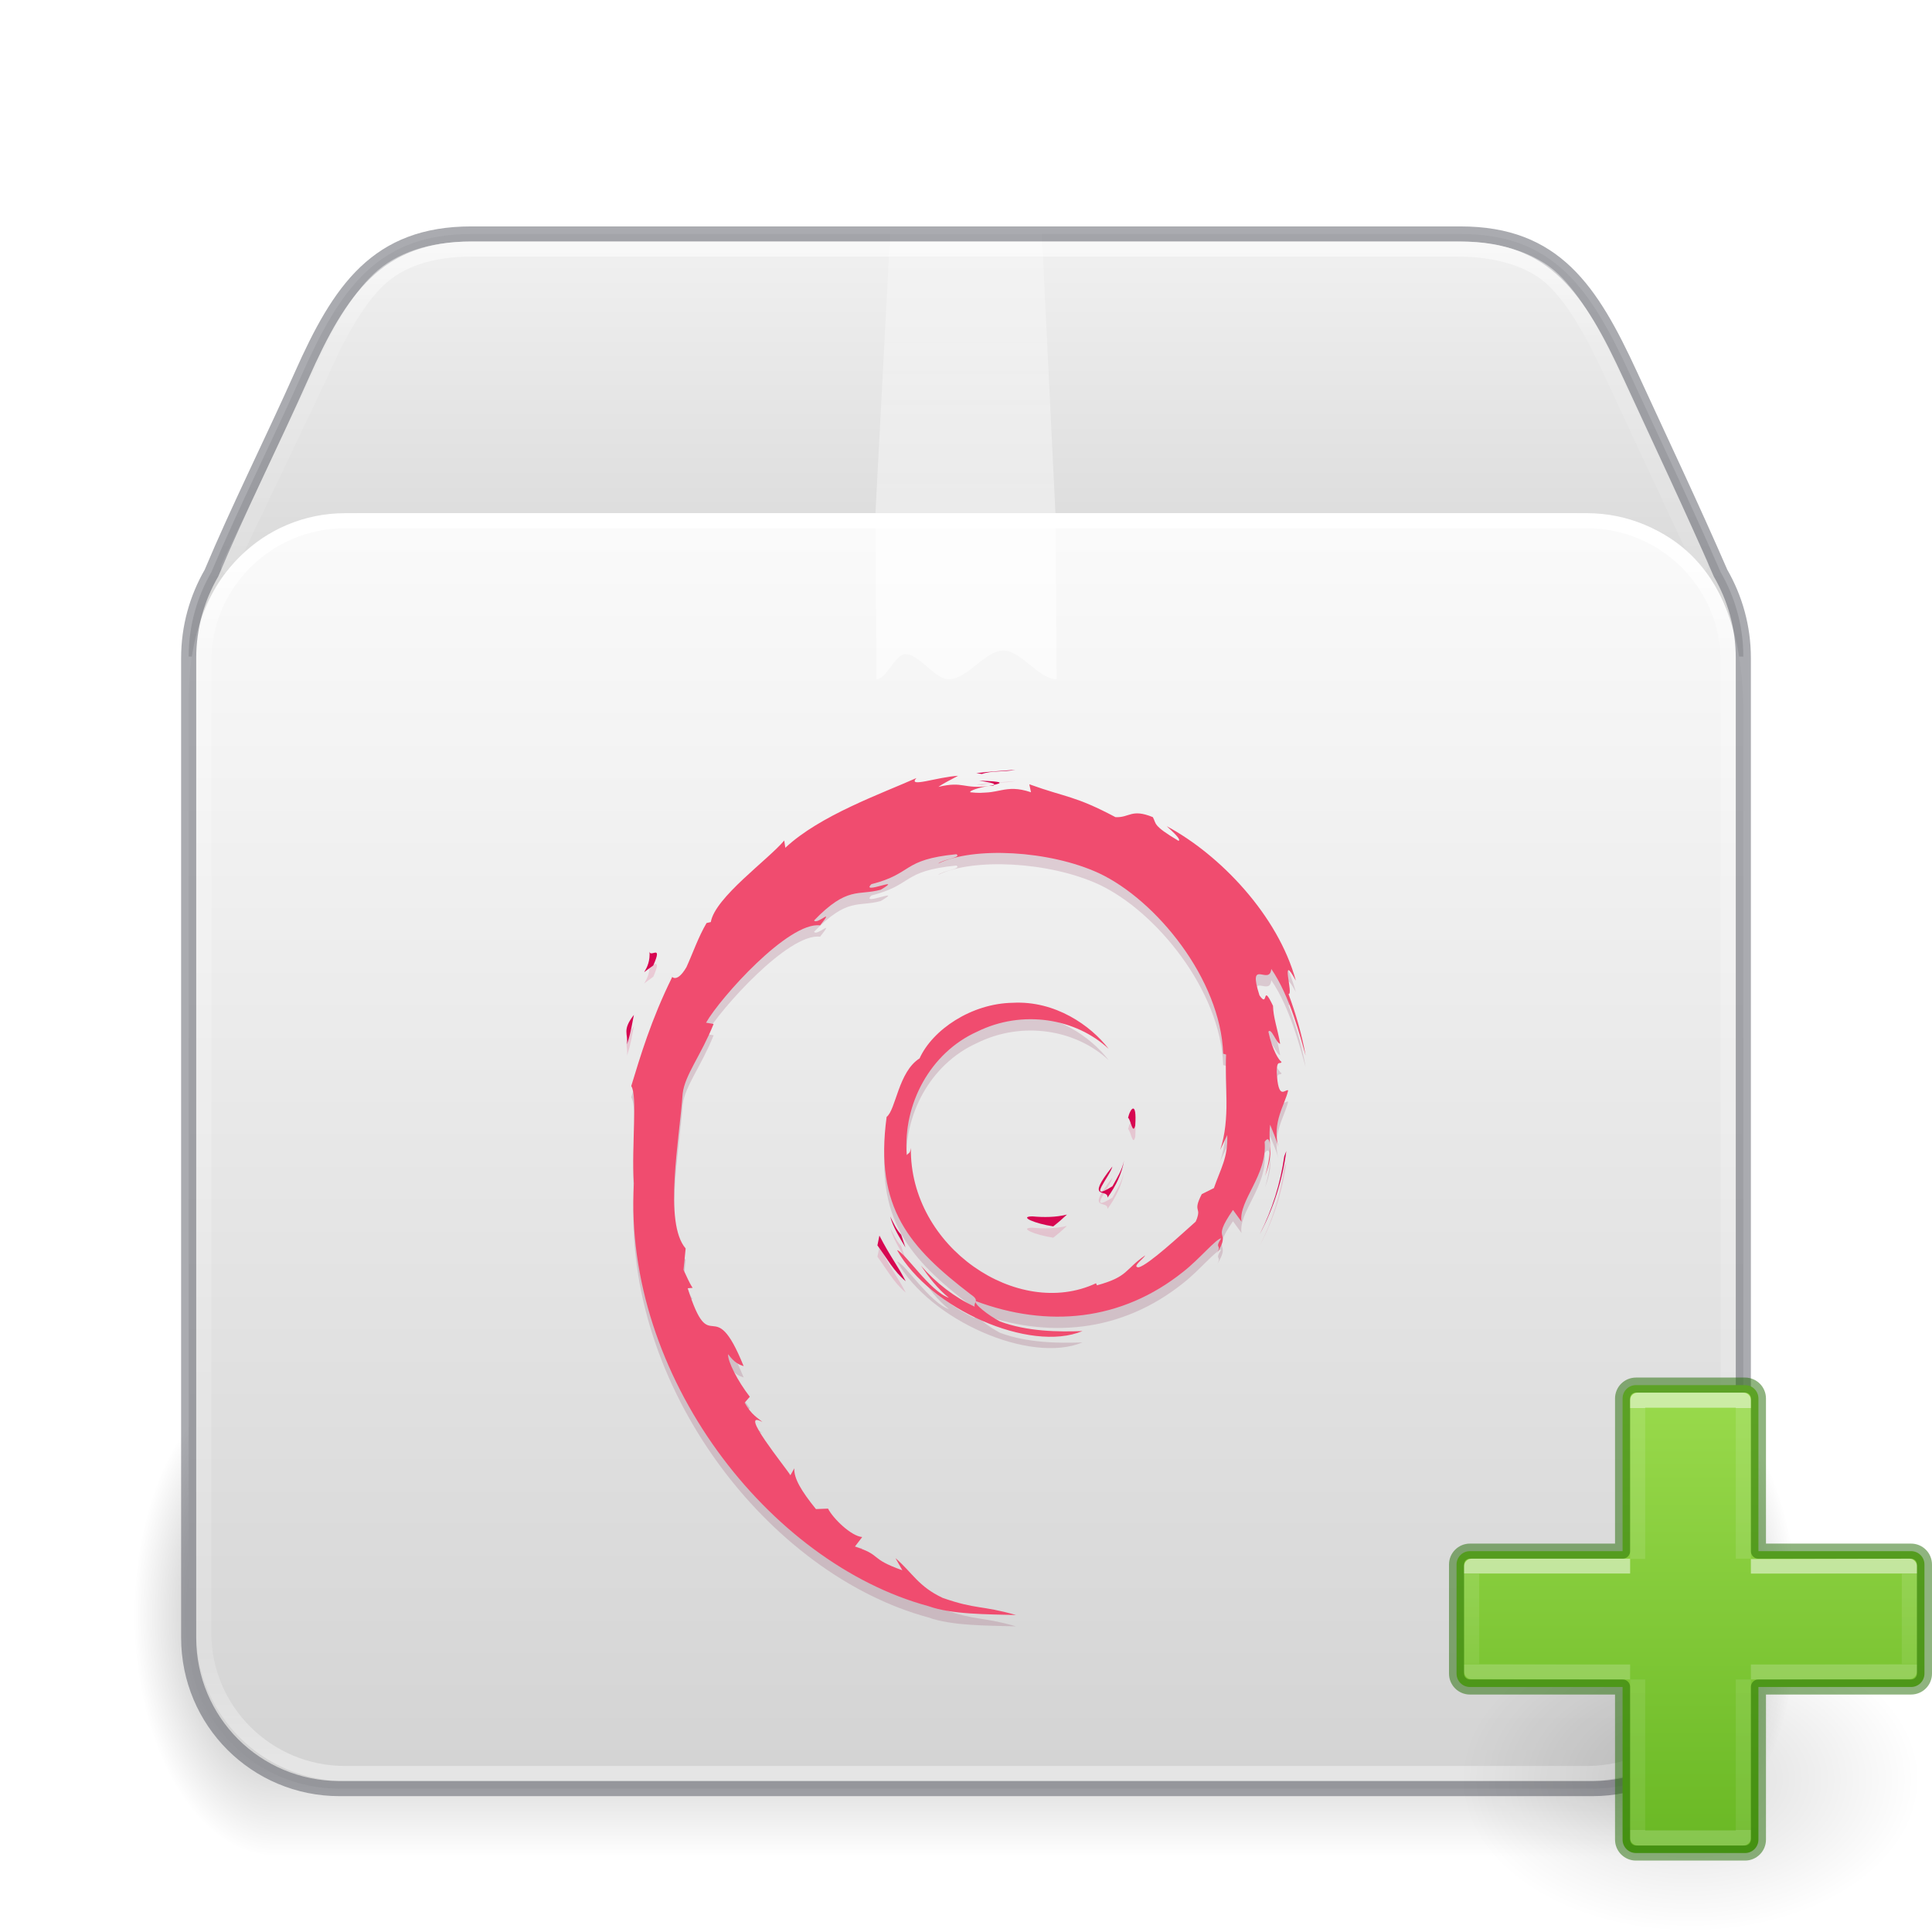
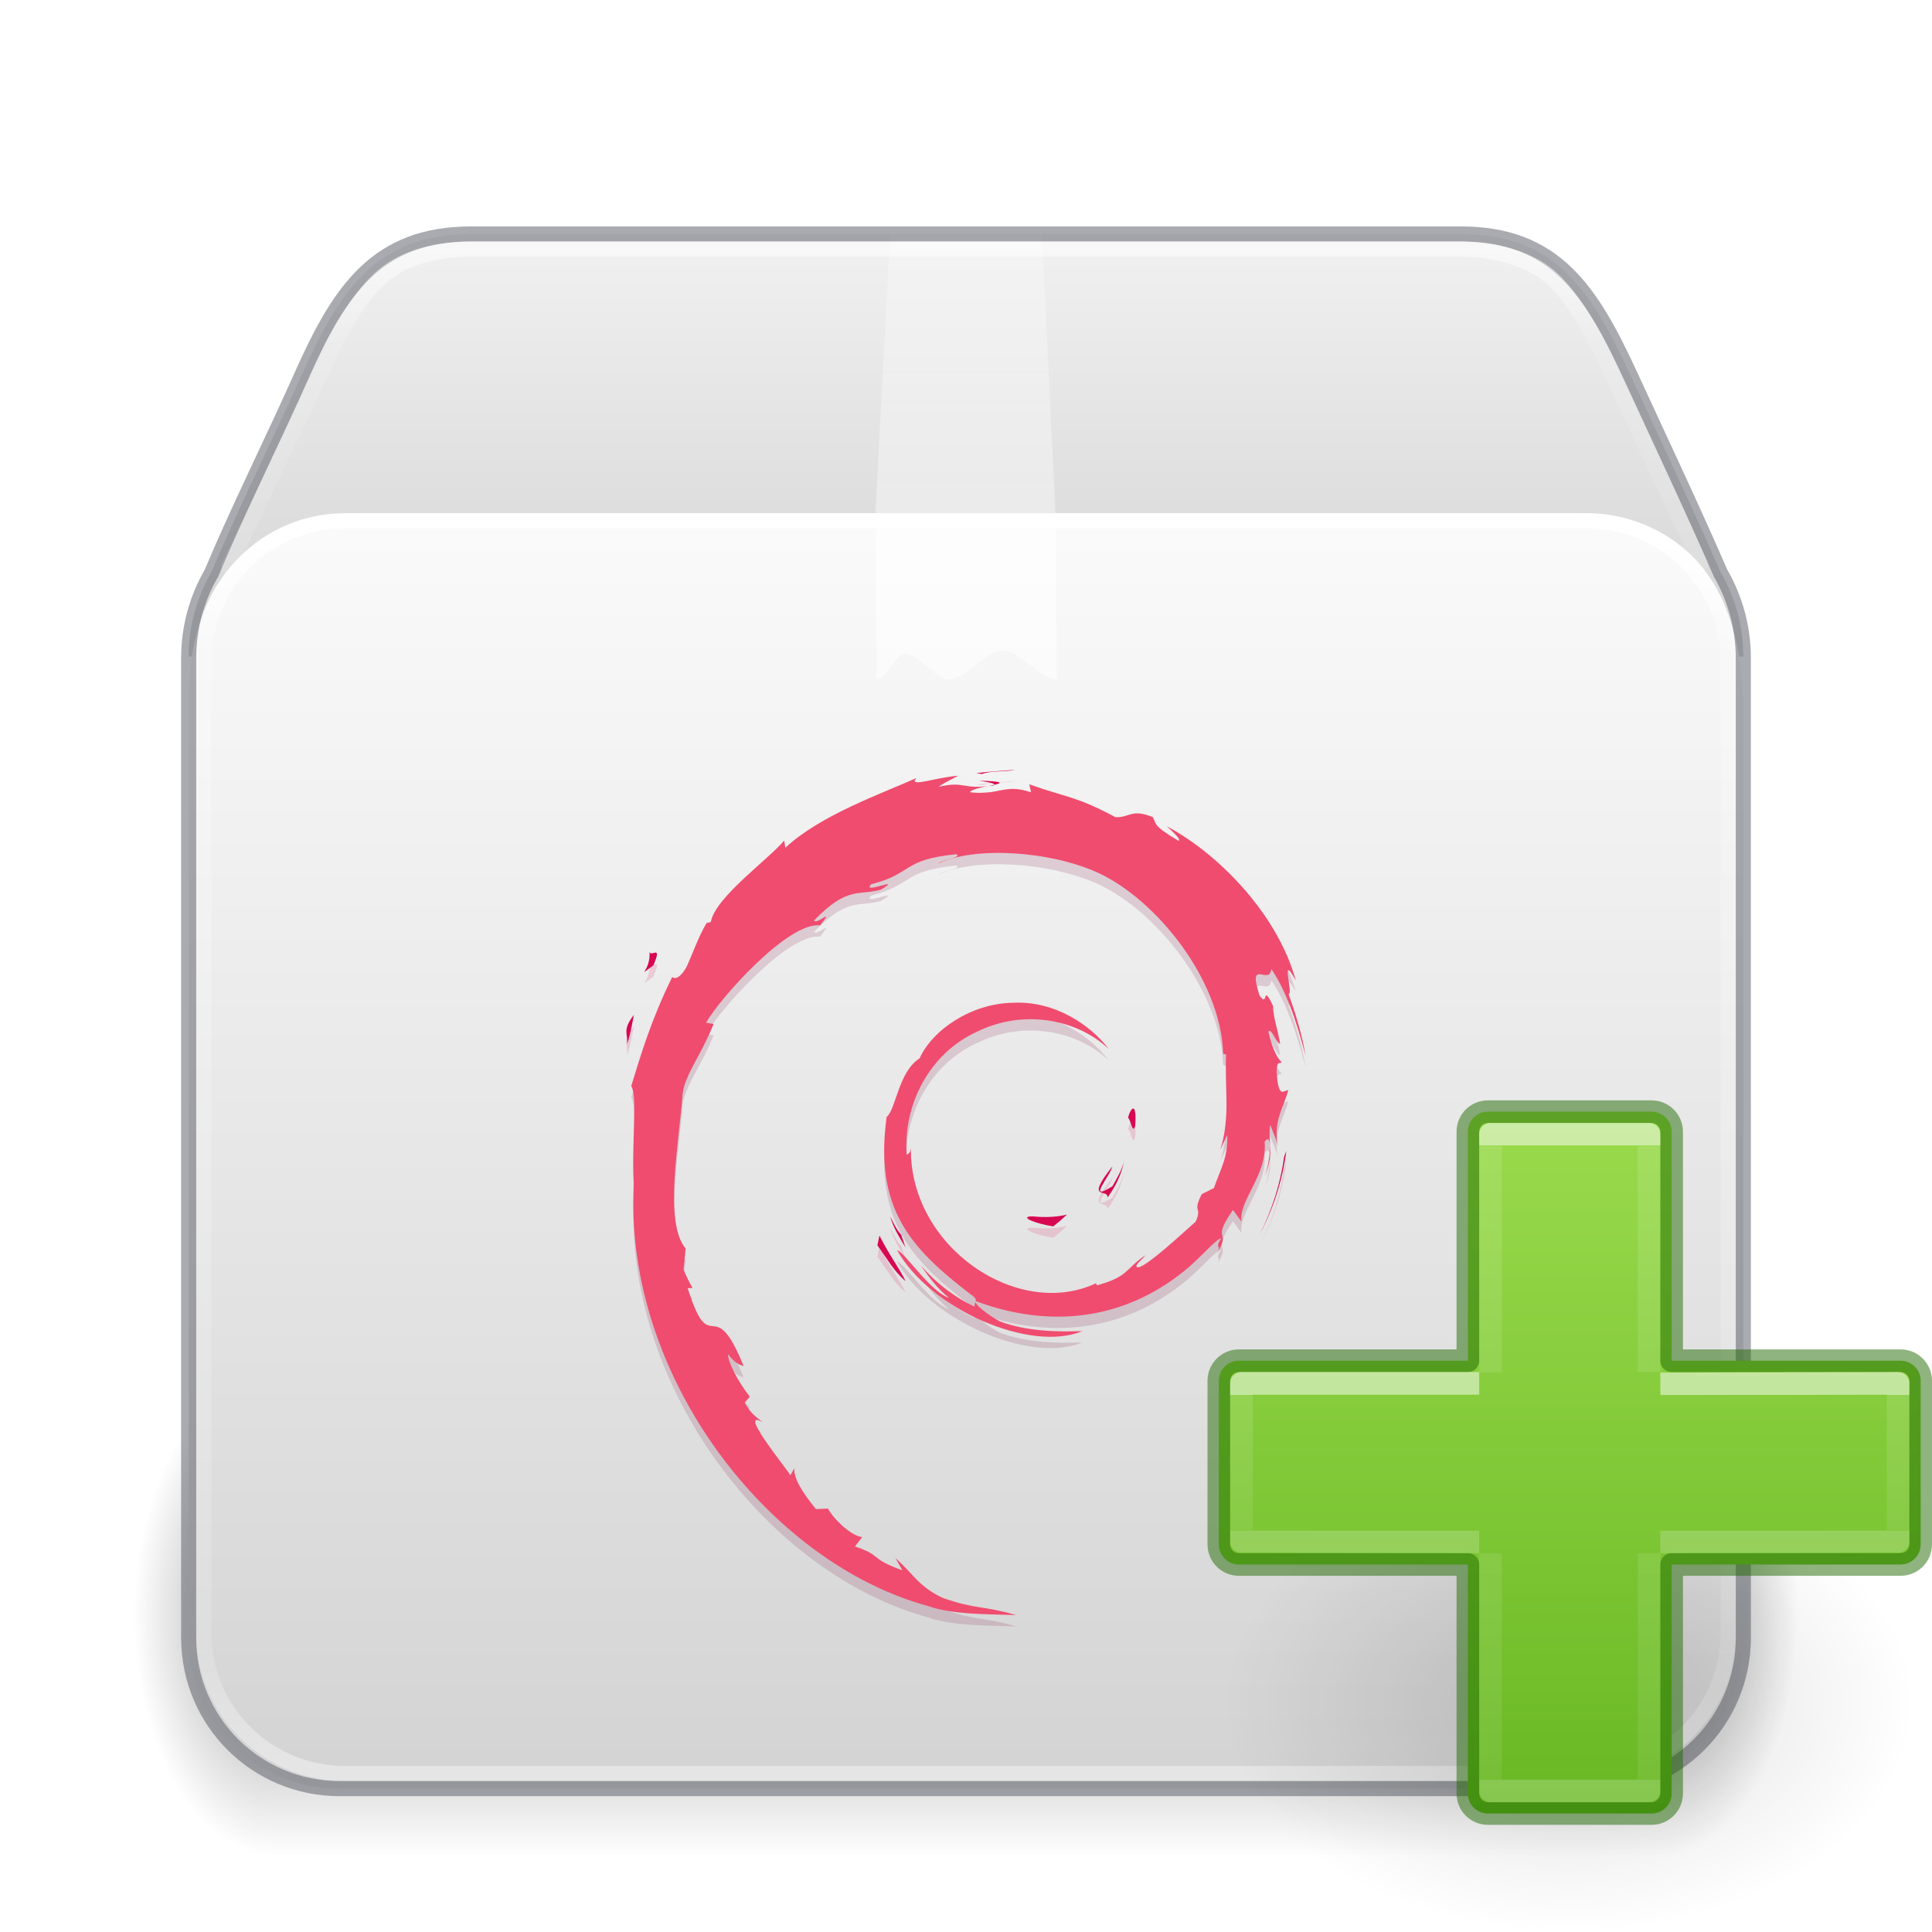
<svg xmlns="http://www.w3.org/2000/svg" xmlns:ns2="http://www.openswatchbook.org/uri/2009/osb" xmlns:xlink="http://www.w3.org/1999/xlink" version="1.1" width="128" height="128" id="svg3049" xml:space="preserve">
  <defs id="defs75">
    <linearGradient id="linearGradient3811">
      <stop id="stop3813" style="stop-color:#000000;stop-opacity:1" offset="0" />
      <stop id="stop3815" style="stop-color:#000000;stop-opacity:0" offset="1" />
    </linearGradient>
    <linearGradient xlink:href="#linearGradient121303" id="linearGradient121764" gradientUnits="userSpaceOnUse" gradientTransform="matrix(2.716534,0,0,2.296875,-1.139912,20.80503)" x1="25.086" y1="-1.362" x2="25.086" y2="18.299" />
    <linearGradient id="linearGradient121303">
      <stop id="stop121295" style="stop-color:#ffffff;stop-opacity:1" offset="0" />
      <stop id="stop121297" style="stop-color:#ffffff;stop-opacity:0.235" offset="0.114" />
      <stop id="stop121299" style="stop-color:#ffffff;stop-opacity:0.157" offset="0.939" />
      <stop id="stop121301" style="stop-color:#ffffff;stop-opacity:0.392" offset="1" />
    </linearGradient>
    <linearGradient xlink:href="#c" id="linearGradient121762" gradientUnits="userSpaceOnUse" gradientTransform="matrix(2.981613,0,0,2.469024,-7.521949,-9.318375)" x1="24.537" y1="21.915" x2="24.537" y2="9.93" />
    <linearGradient id="c">
      <stop offset="0" stop-color="#fff" id="stop36" />
      <stop offset="0.331" stop-color="#fff" id="stop38" />
      <stop offset="0.366" stop-color="#fff" stop-opacity=".643" id="stop40" />
      <stop offset="1" stop-color="#fff" stop-opacity=".391" id="stop42" />
    </linearGradient>
    <linearGradient xlink:href="#linearGradient3924-2-2-5-8" id="linearGradient121760" gradientUnits="userSpaceOnUse" gradientTransform="matrix(2.72973,0,0,2.243243,-1.513523,22.16216)" x1="24" y1="5.92" x2="24" y2="42.08" />
    <linearGradient id="linearGradient3924-2-2-5-8">
      <stop id="stop3926-9-4-9-6" style="stop-color:#ffffff;stop-opacity:1" offset="0" />
      <stop id="stop3928-9-8-6-5" style="stop-color:#ffffff;stop-opacity:0.235" offset="0.093" />
      <stop id="stop3930-3-5-1-7" style="stop-color:#ffffff;stop-opacity:0.157" offset="0.907" />
      <stop id="stop3932-8-0-4-8" style="stop-color:#ffffff;stop-opacity:0.392" offset="1" />
    </linearGradient>
    <linearGradient xlink:href="#d" id="linearGradient121758" gradientUnits="userSpaceOnUse" gradientTransform="matrix(3.201627,0,0,2.920873,-11.26755,-5.353374)" x1="23.452" y1="30.555" x2="43.007" y2="45.934" />
    <linearGradient id="d">
      <stop offset="0" stop-color="#fff" stop-opacity="0" id="stop65" />
      <stop offset="1" stop-color="#fff" stop-opacity="0" id="stop67" />
    </linearGradient>
    <linearGradient xlink:href="#linearGradient855" id="linearGradient121756" gradientUnits="userSpaceOnUse" gradientTransform="matrix(3.221084,0,0,3.447275,108.3318,-32.50471)" x1="-5.887" y1="19.721" x2="-5.887" y2="43.376" />
    <linearGradient xlink:href="#linearGradient855" id="linearGradient1703" gradientUnits="userSpaceOnUse" gradientTransform="matrix(3.221091,0,0,3.450572,108.3701,-32.98531)" x1="-5.887" y1="11.483" x2="-5.887" y2="22.149" />
    <radialGradient cx="5" cy="41.5" fx="5" fy="41.5" gradientTransform="matrix(2.005774,0,0,3.2,245.8222,-194.8)" gradientUnits="userSpaceOnUse" xlink:href="#linearGradient3811" id="k-0-7-3-9-3" r="5" />
    <linearGradient xlink:href="#h" id="linearGradient121754" gradientUnits="userSpaceOnUse" gradientTransform="matrix(4.260866,0,0,2.9091,106.7185,-55.82)" x1="17.554" y1="46" x2="17.554" y2="35" />
    <linearGradient id="h">
      <stop offset="0" stop-opacity="0" id="stop54" />
      <stop offset=".5" id="stop56" />
      <stop offset="1" stop-opacity="0" id="stop58" />
    </linearGradient>
    <radialGradient cx="5" cy="41.5" fx="5" fy="41.5" gradientTransform="matrix(2.005774,0,0,3.2,-167.8784,-194.8)" gradientUnits="userSpaceOnUse" xlink:href="#linearGradient3811" id="i-6-9-7-8-9" r="5" />
    <linearGradient id="linearGradient855">
      <stop id="stop851" offset="0" style="stop-color:#fafafa;stop-opacity:1" />
      <stop id="stop853" offset="1" style="stop-color:#d4d4d4;stop-opacity:1" />
    </linearGradient>
    <defs id="defs3051">
      <linearGradient id="linearGradient2">
        <stop id="stop1" style="stop-color:#000000;stop-opacity:1" offset="0" />
        <stop id="stop2" style="stop-color:#000000;stop-opacity:0" offset="1" />
      </linearGradient>
      <linearGradient xlink:href="#linearGradient121303" id="linearGradient3" gradientUnits="userSpaceOnUse" gradientTransform="matrix(2.716534,0,0,2.296875,-1.139912,20.80503)" x1="25.086" y1="-1.362" x2="25.086" y2="18.299" />
      <linearGradient id="linearGradient6">
        <stop id="stop3" style="stop-color:#ffffff;stop-opacity:1" offset="0" />
        <stop id="stop4" style="stop-color:#ffffff;stop-opacity:0.235" offset="0.114" />
        <stop id="stop5" style="stop-color:#ffffff;stop-opacity:0.157" offset="0.939" />
        <stop id="stop6" style="stop-color:#ffffff;stop-opacity:0.392" offset="1" />
      </linearGradient>
      <linearGradient xlink:href="#c" id="linearGradient7" gradientUnits="userSpaceOnUse" gradientTransform="matrix(2.981613,0,0,2.469024,-7.521949,-9.318375)" x1="24.537" y1="21.915" x2="24.537" y2="9.93" />
      <linearGradient id="linearGradient10">
        <stop offset="0" stop-color="#fff" id="stop7" />
        <stop offset="0.331" stop-color="#fff" id="stop8" />
        <stop offset="0.366" stop-color="#fff" stop-opacity=".643" id="stop9" />
        <stop offset="1" stop-color="#fff" stop-opacity=".391" id="stop10" />
      </linearGradient>
      <linearGradient xlink:href="#linearGradient3924-2-2-5-8" id="linearGradient11" gradientUnits="userSpaceOnUse" gradientTransform="matrix(2.72973,0,0,2.243243,-1.513523,22.16216)" x1="24" y1="5.92" x2="24" y2="42.08" />
      <linearGradient id="linearGradient14">
        <stop id="stop11" style="stop-color:#ffffff;stop-opacity:1" offset="0" />
        <stop id="stop12" style="stop-color:#ffffff;stop-opacity:0.235" offset="0.093" />
        <stop id="stop13" style="stop-color:#ffffff;stop-opacity:0.157" offset="0.907" />
        <stop id="stop14" style="stop-color:#ffffff;stop-opacity:0.392" offset="1" />
      </linearGradient>
      <linearGradient xlink:href="#d" id="linearGradient15" gradientUnits="userSpaceOnUse" gradientTransform="matrix(3.201627,0,0,2.920873,-11.26755,-5.353374)" x1="23.452" y1="30.555" x2="43.007" y2="45.934" />
      <linearGradient id="linearGradient16">
        <stop offset="0" stop-color="#fff" stop-opacity="0" id="stop15" />
        <stop offset="1" stop-color="#fff" stop-opacity="0" id="stop16" />
      </linearGradient>
      <linearGradient xlink:href="#linearGradient855" id="linearGradient17" gradientUnits="userSpaceOnUse" gradientTransform="matrix(3.221084,0,0,3.447275,108.3318,-32.50471)" x1="-5.887" y1="19.721" x2="-5.887" y2="43.376" />
      <linearGradient xlink:href="#linearGradient855" id="linearGradient18" gradientUnits="userSpaceOnUse" gradientTransform="matrix(3.221091,0,0,3.450572,108.3701,-32.98531)" x1="-5.887" y1="11.483" x2="-5.887" y2="22.149" />
      <radialGradient cx="5" cy="41.5" fx="5" fy="41.5" gradientTransform="matrix(2.005774,0,0,3.2,245.8222,-194.8)" gradientUnits="userSpaceOnUse" xlink:href="#linearGradient3811" id="radialGradient18" r="5" />
      <linearGradient xlink:href="#h" id="linearGradient19" gradientUnits="userSpaceOnUse" gradientTransform="matrix(4.260866,0,0,2.9091,106.7185,-55.82)" x1="17.554" y1="46" x2="17.554" y2="35" />
      <linearGradient id="linearGradient21">
        <stop offset="0" stop-opacity="0" id="stop19" />
        <stop offset=".5" id="stop20" />
        <stop offset="1" stop-opacity="0" id="stop21" />
      </linearGradient>
      <radialGradient cx="5" cy="41.5" fx="5" fy="41.5" gradientTransform="matrix(2.005774,0,0,3.2,-167.8784,-194.8)" gradientUnits="userSpaceOnUse" xlink:href="#linearGradient3811" id="radialGradient21" r="5" />
      <linearGradient id="linearGradient23">
        <stop id="stop22" offset="0" style="stop-color:#fafafa;stop-opacity:1" />
        <stop id="stop23" offset="1" style="stop-color:#d4d4d4;stop-opacity:1" />
      </linearGradient>
    </defs>
    <linearGradient id="linearGradient25">
      <stop id="stop24" style="stop-color:#000000;stop-opacity:1" offset="0" />
      <stop id="stop25" style="stop-color:#000000;stop-opacity:0" offset="1" />
    </linearGradient>
    <stop id="stop26" style="stop-color:#000000;stop-opacity:1" offset="0" />
    <stop id="stop27" style="stop-color:#000000;stop-opacity:0" offset="1" />
    <linearGradient xlink:href="#linearGradient121303" id="linearGradient27" gradientUnits="userSpaceOnUse" gradientTransform="matrix(2.716534,0,0,2.296875,-1.139912,20.80503)" x1="25.086" y1="-1.362" x2="25.086" y2="18.299" />
    <linearGradient id="linearGradient31">
      <stop id="stop28" style="stop-color:#ffffff;stop-opacity:1" offset="0" />
      <stop id="stop29" style="stop-color:#ffffff;stop-opacity:0.235" offset="0.114" />
      <stop id="stop30" style="stop-color:#ffffff;stop-opacity:0.157" offset="0.939" />
      <stop id="stop31" style="stop-color:#ffffff;stop-opacity:0.392" offset="1" />
    </linearGradient>
    <stop id="stop32" style="stop-color:#ffffff;stop-opacity:1" offset="0" />
    <stop id="stop33" style="stop-color:#ffffff;stop-opacity:0.235" offset="0.114" />
    <stop id="stop34" style="stop-color:#ffffff;stop-opacity:0.157" offset="0.939" />
    <stop id="stop35" style="stop-color:#ffffff;stop-opacity:0.392" offset="1" />
    <linearGradient xlink:href="#c" id="linearGradient35" gradientUnits="userSpaceOnUse" gradientTransform="matrix(2.981613,0,0,2.469024,-7.521949,-9.318375)" x1="24.537" y1="21.915" x2="24.537" y2="9.93" />
    <linearGradient id="linearGradient43">
      <stop offset="0" stop-color="#fff" id="stop37" />
      <stop offset="0.331" stop-color="#fff" id="stop39" />
      <stop offset="0.366" stop-color="#fff" stop-opacity=".643" id="stop41" />
      <stop offset="1" stop-color="#fff" stop-opacity=".391" id="stop43" />
    </linearGradient>
    <stop offset="0" stop-color="#fff" id="stop44" />
    <stop offset="0.331" stop-color="#fff" id="stop45" />
    <stop offset="0.366" stop-color="#fff" stop-opacity=".643" id="stop46" />
    <stop offset="1" stop-color="#fff" stop-opacity=".391" id="stop47" />
    <linearGradient xlink:href="#linearGradient3924-2-2-5-8" id="linearGradient47" gradientUnits="userSpaceOnUse" gradientTransform="matrix(2.72973,0,0,2.243243,-1.513523,22.16216)" x1="24" y1="5.92" x2="24" y2="42.08" />
    <linearGradient id="linearGradient51">
      <stop id="stop48" style="stop-color:#ffffff;stop-opacity:1" offset="0" />
      <stop id="stop49" style="stop-color:#ffffff;stop-opacity:0.235" offset="0.093" />
      <stop id="stop50" style="stop-color:#ffffff;stop-opacity:0.157" offset="0.907" />
      <stop id="stop51" style="stop-color:#ffffff;stop-opacity:0.392" offset="1" />
    </linearGradient>
    <stop id="stop52" style="stop-color:#ffffff;stop-opacity:1" offset="0" />
    <stop id="stop53" style="stop-color:#ffffff;stop-opacity:0.235" offset="0.093" />
    <stop id="stop55" style="stop-color:#ffffff;stop-opacity:0.157" offset="0.907" />
    <stop id="stop57" style="stop-color:#ffffff;stop-opacity:0.392" offset="1" />
    <linearGradient xlink:href="#d" id="linearGradient57" gradientUnits="userSpaceOnUse" gradientTransform="matrix(3.201627,0,0,2.920873,-11.26755,-5.353374)" x1="23.452" y1="30.555" x2="43.007" y2="45.934" />
    <linearGradient id="linearGradient60">
      <stop offset="0" stop-color="#fff" stop-opacity="0" id="stop59" />
      <stop offset="1" stop-color="#fff" stop-opacity="0" id="stop60" />
    </linearGradient>
    <stop offset="0" stop-color="#fff" stop-opacity="0" id="stop61" />
    <stop offset="1" stop-color="#fff" stop-opacity="0" id="stop62" />
    <linearGradient xlink:href="#linearGradient855" id="linearGradient62" gradientUnits="userSpaceOnUse" gradientTransform="matrix(3.221084,0,0,3.447275,108.3318,-32.50471)" x1="-5.887" y1="19.721" x2="-5.887" y2="43.376" />
    <linearGradient xlink:href="#linearGradient855" id="linearGradient63" gradientUnits="userSpaceOnUse" gradientTransform="matrix(3.221091,0,0,3.450572,108.3701,-32.98531)" x1="-5.887" y1="11.483" x2="-5.887" y2="22.149" />
    <radialGradient cx="5" cy="41.5" fx="5" fy="41.5" gradientTransform="matrix(2.005774,0,0,3.2,245.8222,-194.8)" gradientUnits="userSpaceOnUse" xlink:href="#linearGradient3811" id="radialGradient63" r="5" />
    <linearGradient xlink:href="#h" id="linearGradient64" gradientUnits="userSpaceOnUse" gradientTransform="matrix(4.260866,0,0,2.9091,106.7185,-55.82)" x1="17.554" y1="46" x2="17.554" y2="35" />
    <linearGradient id="linearGradient68">
      <stop offset="0" stop-opacity="0" id="stop64" />
      <stop offset=".5" id="stop66" />
      <stop offset="1" stop-opacity="0" id="stop68" />
    </linearGradient>
    <stop offset="0" stop-opacity="0" id="stop69" />
    <stop offset=".5" id="stop70" />
    <stop offset="1" stop-opacity="0" id="stop71" />
    <radialGradient cx="5" cy="41.5" fx="5" fy="41.5" gradientTransform="matrix(2.005774,0,0,3.2,-167.8784,-194.8)" gradientUnits="userSpaceOnUse" xlink:href="#linearGradient3811" id="radialGradient71" r="5" />
    <linearGradient id="linearGradient73">
      <stop id="stop72" offset="0" style="stop-color:#fafafa;stop-opacity:1" />
      <stop id="stop73" offset="1" style="stop-color:#d4d4d4;stop-opacity:1" />
    </linearGradient>
    <stop id="stop74" offset="0" style="stop-color:#fafafa;stop-opacity:1" />
    <stop id="stop75" offset="1" style="stop-color:#d4d4d4;stop-opacity:1" />
    <linearGradient id="linearGradient78">
      <stop style="stop-color:#9bdb4d;stop-opacity:1" offset="0" id="stop74-9" />
      <stop style="stop-color:#68b723;stop-opacity:1" offset="1" id="stop76" />
    </linearGradient>
    <linearGradient ns2:paint="solid" id="linearGradient4526">
      <stop id="stop4528" offset="0" style="stop-color:#ffffff;stop-opacity:1;" />
    </linearGradient>
    <linearGradient y2="9.25" x2="1.8" y1="9.25" x1="24.2" gradientTransform="matrix(0,-1.428572,-2,0,45.5,42.57196)" gradientUnits="userSpaceOnUse" id="linearGradient942" xlink:href="#linearGradient78" />
    <linearGradient id="linearGradient965">
      <stop id="stop957" style="stop-color:#ffffff;stop-opacity:1" offset="0" />
      <stop id="stop959" style="stop-color:#ffffff;stop-opacity:0.235" offset="0" />
      <stop id="stop961" style="stop-color:#ffffff;stop-opacity:0.157" offset="1" />
      <stop id="stop963" style="stop-color:#ffffff;stop-opacity:0.392" offset="1" />
    </linearGradient>
    <linearGradient gradientTransform="matrix(1.023789,0,0,0.9767686,1.066648,1.397392)" gradientUnits="userSpaceOnUse" xlink:href="#linearGradient4333" id="linearGradient3030-1" y2="26.212" x2="24.139" y1="20.069" x1="24.139" />
    <linearGradient id="linearGradient4333">
      <stop id="stop4335" style="stop-color:#ffffff;stop-opacity:1" offset="0" />
      <stop id="stop4337" style="stop-color:#ffffff;stop-opacity:0.235" offset="0" />
      <stop id="stop4339" style="stop-color:#ffffff;stop-opacity:0.157" offset="1" />
      <stop id="stop4341" style="stop-color:#ffffff;stop-opacity:0.392" offset="1" />
    </linearGradient>
    <linearGradient gradientTransform="matrix(0.9862845,0,0,1.015346,1.937965,0.4914574)" gradientUnits="userSpaceOnUse" xlink:href="#linearGradient965" id="linearGradient3030" y2="36.942" x2="24.139" y1="9.365" x1="24.139" />
    <radialGradient gradientTransform="matrix(-0.5299545,0,0,-0.3530774,22.51255,21.83568)" gradientUnits="userSpaceOnUse" xlink:href="#linearGradient3811" id="radialGradient3862-3-0" fy="36.421" fx="24.837" r="15.645" cy="36.421" cx="24.837" />
+     <radialGradient gradientTransform="matrix(-0.5299545,0,0,-0.3530774,22.51255,21.83568)" gradientUnits="userSpaceOnUse" xlink:href="#linearGradient3811" id="radialGradient3862-3-0-5" fy="36.421" fx="24.837" r="15.645" cy="36.421" cx="24.837" />
  </defs>
  <rect style="color:#000000;display:inline;overflow:visible;visibility:visible;opacity:0.5;fill:none;stroke:none;stroke-width:1;stroke-linecap:round;stroke-linejoin:round;stroke-miterlimit:4;stroke-dasharray:none;stroke-dashoffset:0;stroke-opacity:1;marker:none;enable-background:accumulate" id="rect5505-21-3-1" y="15.502" x="12.5" ry="10" rx="10" height="103" width="103" />
  <g id="g3005" transform="matrix(0.9341265,0,0,1,-129.2226,45)" style="stroke-width:1.035">
    <rect fill="url(#i)" height="32" opacity="0.4" transform="scale(-1)" width="10" x="-157.848" y="-78" id="rect77-9-90-2-7-8" style="fill:url(#i-6-9-7-8-9);stroke-width:1.035" />
    <rect fill="url(#j)" height="32" opacity="0.4" width="98" x="157.848" y="46" id="rect79-7-2-0-1-4" style="fill:url(#linearGradient121754);stroke-width:1.035" />
    <rect fill="url(#k)" height="32" opacity="0.4" transform="scale(1,-1)" width="10" x="255.848" y="-78" id="rect81-3-8-6-7-8" style="fill:url(#k-0-7-3-9-3);stroke-width:1.035" />
  </g>
  <path id="rect5505-21-1-5-0-6-5-1-2-5-10" style="color:#000000;font-variation-settings:normal;display:inline;overflow:visible;visibility:visible;vector-effect:none;fill:url(#linearGradient1703);fill-opacity:1.0;fill-rule:nonzero;stroke:none;stroke-width:1;stroke-linecap:butt;stroke-linejoin:miter;stroke-miterlimit:4;stroke-dasharray:none;stroke-dashoffset:0;stroke-opacity:0.3;-inkscape-stroke:none;marker:none;enable-background:accumulate;stop-color:#000000" d="m 31.227,15.5 c -6.225,0 -8.708,3.663 -11.236,9.333 -1.938,4.335 -4.193,8.819 -5.984,13.067 -0.953,1.647 -1.507,3.555 -1.507,5.6 H 115.5 C 115.5,41.455 114.946,39.547 113.993,37.9 112.153,33.674 110.001,29.144 108.009,24.833 105.404,19.198 102.998,15.5 96.773,15.5 Z" />
  <path id="rect5505-21-1-5-0-6-5-1-2-3" style="color:#000000;font-variation-settings:normal;display:inline;overflow:visible;visibility:visible;vector-effect:none;fill:url(#linearGradient121756);fill-opacity:1.0;fill-rule:nonzero;stroke:none;stroke-width:1;stroke-linecap:butt;stroke-linejoin:miter;stroke-miterlimit:4;stroke-dasharray:none;stroke-dashoffset:0;stroke-opacity:0.3;-inkscape-stroke:none;marker:none;enable-background:accumulate;stop-color:#000000" d="M 23.736,34 C 19.055,34 12.5,36.484 12.5,46.407 v 62.095 c 0,5.54 4.46,10 10,10 H 23.736 104.264 105.5 c 5.54,0 10,-4.46 10,-10 V 47.091 C 115.5,40.105 112.691,34 104.264,34 Z" />
  <path d="m 28.729,31.487 h 69.046 c 4.032,0 6.526,1.384 8.215,5.188 l 5.815,15.963 v 57.548 c 0,3.631 -2.045,5.46 -6.075,5.46 H 21.501 c -4.03,0 -5.674,-2.012 -5.674,-5.643 V 52.635 l 5.627,-16.305 c 1.124,-2.947 3.245,-4.845 7.275,-4.845 z" display="block" fill="none" opacity="0.505" overflow="visible" stroke="url(#m)" stroke-width="0.742" style="stroke:url(#linearGradient121758);marker:none" id="path85-1-8-5-7-0" />
  <rect style="opacity:1;fill:none;stroke:url(#linearGradient121760);stroke-width:1;stroke-linecap:round;stroke-linejoin:round;stroke-miterlimit:4;stroke-dasharray:none;stroke-dashoffset:0;stroke-opacity:1" id="rect6741-5-0-2-3-4-2-4" y="34.5" x="13.5" ry="9.324" height="83" width="101" rx="9.363" />
  <path d="m 59,15 h 10 l 0.926,19 0.074,11 C 68.827,45 67.652,43.097 66.478,43.097 65.277,43.097 64.075,45 62.872,45 61.906,45 60.938,43.334 59.97,43.334 59.338,43.334 58.706,45 58.074,45 l -0.074,-11 z" fill="url(#n)" opacity="0.3" overflow="visible" style="fill:url(#linearGradient121762);stroke-width:0.535;marker:none;opacity:0.6" id="path87-0-9-7-6-4" />
  <path id="rect5505-21-1-5-0-6-5-1-2-5-1-4" style="color:#000000;font-variation-settings:normal;display:inline;overflow:visible;visibility:visible;vector-effect:none;fill:none;fill-opacity:1;fill-rule:nonzero;stroke:#555761;stroke-width:1;stroke-linecap:round;stroke-linejoin:round;stroke-miterlimit:4;stroke-dasharray:none;stroke-dashoffset:0;stroke-opacity:1;-inkscape-stroke:none;marker:none;enable-background:accumulate;stop-color:#000000;opacity:0.5;stop-opacity:1" d="m 31.227,15.5 c -6.225,0 -8.708,3.675 -11.236,9.363 -1.938,4.349 -4.191,8.848 -5.982,13.109 C 13.055,39.625 12.5,41.538 12.5,43.59 V 74.785 107.264 108.5 c 0,5.54 4.46,10 10,10 H 23.736 104.264 105.5 c 5.54,0 10,-4.46 10,-10 V 107.264 74.785 43.59 c 0,-2.052 -0.555,-3.965 -1.508,-5.617 -1.84,-4.239 -3.99,-8.785 -5.982,-13.109 -2.605,-5.654 -5.011,-9.363 -11.236,-9.363 z" />
  <path id="rect5505-21-1-5-0-6-5-1-2-5-1-7-7" style="color:#000000;font-variation-settings:normal;display:inline;overflow:visible;visibility:visible;opacity:0.5;vector-effect:none;fill:none;fill-opacity:1;fill-rule:nonzero;stroke:url(#linearGradient121764);stroke-width:1;stroke-linecap:round;stroke-linejoin:round;stroke-miterlimit:4;stroke-dasharray:none;stroke-dashoffset:0;stroke-opacity:1;-inkscape-stroke:none;marker:none;enable-background:accumulate;stop-color:#000000" d="M 112.685,37.406 106.812,24.81 c -1.291,-2.791 -2.494,-4.935 -3.893,-6.271 -1.399,-1.335 -3.643,-2.04 -6.407,-2.04 l -65.213,0 c -2.767,0 -4.812,0.704 -6.216,2.032 -1.404,1.329 -2.598,3.458 -3.845,6.252 v 0.004 l -6.09,12.766" />
  <g transform="matrix(0.6211182,0,0,0.6210078,69.18472,82.02038)" id="g2230" style="opacity:0.15;stroke-width:1.188">
    <path d="m -1.274,-1.099 c -1.494,0.02 0.281,0.768 2.232,1.069 0.541,-0.422 1.027,-0.846 1.463,-1.26 -1.213,0.297 -2.449,0.304 -3.695,0.191" id="path2206" style="fill:#d70751;stroke-width:1.188" />
    <path d="m 6.743,-3.098 c 0.893,-1.229 1.541,-2.573 1.77,-3.963 -0.201,0.99 -0.736,1.845 -1.244,2.749 -2.793,1.759 -0.264,-1.044 -0.002,-2.111 -3.002,3.783 -0.414,2.268 -0.524,3.325" id="path2208" style="fill:#d70751;stroke-width:1.188" />
    <path d="m 9.706,-10.802 c 0.182,-2.691 -0.529,-1.839 -0.768,-0.814 0.278,0.146 0.499,1.898 0.768,0.814" id="path2210" style="fill:#d70751;stroke-width:1.188" />
    <path d="m -6.942,-47.581 c 0.798,0.142 1.724,0.252 1.591,0.443 0.876,-0.193 1.073,-0.367 -1.591,-0.443" id="path2212" style="fill:#d70751;stroke-width:1.188" />
    <path d="m -5.35,-47.138 -0.561,0.117 0.523,-0.048 0.038,-0.069" id="path2214" style="fill:#d70751;stroke-width:1.188" />
    <path d="m 19.519,-9.782 c 0.09,2.416 -0.705,3.59 -1.424,5.666 l -1.293,0.643 c -1.057,2.054 0.105,1.304 -0.652,2.937 -1.652,1.467 -5.006,4.589 -6.08,4.875 -0.785,-0.017 0.531,-0.926 0.703,-1.281 -2.209,1.516 -1.773,2.276 -5.152,3.199 l -0.098,-0.221 c -8.33,3.92 -19.902,-3.847 -19.75,-14.443 -0.088,0.672 -0.253,0.504 -0.437,0.774 -0.43,-5.451 2.518,-10.926 7.49,-13.165 4.863,-2.406 10.564,-1.42 14.045,1.829 -1.912,-2.506 -5.721,-5.163 -10.232,-4.917 -4.421,0.072 -8.558,2.881 -9.938,5.932 -2.264,1.425 -2.528,5.496 -3.514,6.242 -1.329,9.76 2.497,13.975 8.97,18.936 1.016,0.686 0.286,0.791 0.422,1.313 -2.15,-1.006 -4.118,-2.526 -5.738,-4.387 0.86,1.257 1.787,2.479 2.986,3.439 -2.029,-0.685 -4.738,-4.913 -5.527,-5.085 3.495,6.258 14.178,10.975 19.775,8.634 -2.59,0.096 -5.879,0.053 -8.787,-1.022 -1.225,-0.629 -2.884,-1.93 -2.587,-2.173 7.636,2.851 15.522,2.158 22.128,-3.137 1.682,-1.31 3.518,-3.537 4.049,-3.567 -0.799,1.202 0.137,0.578 -0.477,1.639 1.672,-2.701 -0.729,-1.1 1.73,-4.664 l 0.908,1.25 c -0.34,-2.244 2.785,-4.966 2.467,-8.512 0.717,-1.084 0.799,1.168 0.039,3.662 1.055,-2.767 0.279,-3.212 0.549,-5.496 0.291,0.768 0.678,1.583 0.875,2.394 -0.688,-2.675 0.703,-4.503 1.049,-6.058 -0.342,-0.15 -1.061,1.182 -1.227,-1.976 0.025,-1.372 0.383,-0.719 0.52,-1.057 -0.268,-0.155 -0.975,-1.207 -1.404,-3.224 0.309,-0.475 0.832,1.229 1.256,1.298 -0.273,-1.603 -0.742,-2.826 -0.762,-4.057 -1.24,-2.59 -0.439,0.346 -1.443,-1.112 -1.32,-4.114 1.094,-0.955 1.258,-2.823 1.998,2.895 3.137,7.385 3.662,9.244 -0.4,-2.267 -1.045,-4.464 -1.834,-6.589 0.609,0.257 -0.979,-4.663 0.791,-1.405 -1.889,-6.945 -8.078,-13.435 -13.773,-16.479 0.695,0.637 1.574,1.437 1.26,1.563 -2.834,-1.685 -2.336,-1.818 -2.742,-2.53 -2.305,-0.939 -2.459,0.077 -3.984,0.002 -4.35,-2.308 -5.188,-2.063 -9.191,-3.507 l 0.182,0.852 c -2.881,-0.96 -3.357,0.362 -6.47,0.002 -0.189,-0.147 0.998,-0.536 1.976,-0.677 -2.786,0.368 -2.656,-0.55 -5.382,0.101 0.671,-0.471 1.383,-0.784 2.099,-1.184 -2.271,0.138 -5.424,1.322 -4.451,0.244 -3.705,1.654 -10.286,3.975 -13.979,7.438 l -0.116,-0.776 c -1.692,2.031 -7.379,6.066 -7.832,8.699 l -0.453,0.105 c -0.879,1.491 -1.45,3.18 -2.148,4.713 -1.151,1.963 -1.688,0.756 -1.524,1.064 -2.265,4.592 -3.392,8.45 -4.363,11.616 0.692,1.035 0.017,6.232 0.278,10.391 -1.136,20.544 14.418,40.489 31.42,45.093 2.492,0.893 6.197,0.861 9.349,0.949 -3.718,-1.064 -4.198,-0.563 -7.822,-1.826 -2.613,-1.232 -3.185,-2.637 -5.037,-4.244 l 0.733,1.295 c -3.63,-1.285 -2.111,-1.59 -5.065,-2.525 l 0.783,-1.021 c -1.177,-0.09 -3.117,-1.982 -3.647,-3.033 l -1.288,0.051 c -1.546,-1.906 -2.371,-3.283 -2.31,-4.35 l -0.416,0.742 c -0.471,-0.809 -5.691,-7.158 -2.983,-5.68 -0.503,-0.458 -1.172,-0.747 -1.897,-2.066 l 0.551,-0.629 c -1.301,-1.677 -2.398,-3.826 -2.314,-4.542 0.695,0.938 1.177,1.114 1.655,1.275 -3.291,-8.164 -3.476,-0.449 -5.967,-8.31 l 0.526,-0.042 c -0.403,-0.611 -0.65,-1.27 -0.974,-1.919 l 0.23,-2.285 c -2.368,-2.736 -0.662,-11.645 -0.319,-16.53 0.235,-1.986 1.977,-4.101 3.3,-7.418 l -0.806,-0.138 c 1.542,-2.688 8.802,-10.799 12.166,-10.383 1.629,-2.046 -0.324,-0.008 -0.643,-0.522 3.579,-3.703 4.704,-2.616 7.119,-3.283 2.603,-1.545 -2.235,0.604 -1.001,-0.589 4.503,-1.149 3.19,-2.614 9.063,-3.197 0.62,0.352 -1.437,0.544 -1.953,1.001 3.75,-1.836 11.869,-1.417 17.145,1.018 6.117,2.861 12.994,11.314 13.266,19.267 l 0.309,0.083 c -0.156,3.162 0.484,6.819 -0.627,10.177 l 0.751,-1.591" id="path2216" style="fill:#740030;fill-opacity:1;stroke-width:1.188" />
    <path d="m -17.585,0.951 -0.211,1.047 c 0.983,1.335 1.763,2.781 3.016,3.821 -0.902,-1.759 -1.571,-2.486 -2.805,-4.868" id="path2218" style="fill:#d70751;stroke-width:1.188" />
    <path d="m -15.264,0.861 c -0.52,-0.576 -0.826,-1.268 -1.172,-1.956 0.33,1.211 1.006,2.252 1.633,3.312 l -0.461,-1.356" id="path2220" style="fill:#d70751;stroke-width:1.188" />
    <path d="m 25.82,-8.069 -0.219,0.552 c -0.402,2.858 -1.273,5.686 -2.605,8.309 1.472,-2.767 2.421,-5.794 2.824,-8.861" id="path2222" style="fill:#d70751;stroke-width:1.188" />
    <path d="m -6.645,-48.298 c 1.009,-0.369 2.482,-0.203 3.556,-0.446 -1.398,0.117 -2.789,0.187 -4.162,0.362 l 0.606,0.084" id="path2224" style="fill:#d70751;stroke-width:1.188" />
    <path d="m -42.116,-29.436 c 0.233,2.154 -1.62,2.991 0.41,1.569 1.09,-2.454 -0.424,-0.677 -0.41,-1.569" id="path2226" style="fill:#d70751;stroke-width:1.188" />
    <path d="m -44.504,-19.462 c 0.469,-1.437 0.553,-2.299 0.732,-3.132 -1.293,1.654 -0.596,2.007 -0.732,3.132" id="path2228" style="fill:#d70751;stroke-width:1.188" />
  </g>
  <g transform="matrix(0.6211182,0,0,0.6210078,69.18472,81.27038)" id="g3141" style="stroke-width:1.188">
    <path d="m -1.274,-1.099 c -1.494,0.02 0.281,0.768 2.232,1.069 0.541,-0.422 1.027,-0.846 1.463,-1.26 -1.213,0.297 -2.449,0.304 -3.695,0.191" id="path3022" style="fill:#d70751;stroke-width:1.188" />
    <path d="m 6.743,-3.098 c 0.893,-1.229 1.541,-2.573 1.77,-3.963 -0.201,0.99 -0.736,1.845 -1.244,2.749 -2.793,1.759 -0.264,-1.044 -0.002,-2.111 -3.002,3.783 -0.414,2.268 -0.524,3.325" id="path3024" style="fill:#d70751;stroke-width:1.188" />
    <path d="m 9.706,-10.802 c 0.182,-2.691 -0.529,-1.839 -0.768,-0.814 0.278,0.146 0.499,1.898 0.768,0.814" id="path3026" style="fill:#d70751;stroke-width:1.188" />
    <path d="m -6.942,-47.581 c 0.798,0.142 1.724,0.252 1.591,0.443 0.876,-0.193 1.073,-0.367 -1.591,-0.443" id="path3028" style="fill:#d70751;stroke-width:1.188" />
    <path d="m -5.35,-47.138 -0.561,0.117 0.523,-0.048 0.038,-0.069" id="path3030" style="fill:#d70751;stroke-width:1.188" />
    <path d="m 19.519,-9.782 c 0.09,2.416 -0.705,3.59 -1.424,5.666 l -1.293,0.643 c -1.057,2.054 0.105,1.304 -0.652,2.937 -1.652,1.467 -5.006,4.589 -6.08,4.875 -0.785,-0.017 0.531,-0.926 0.703,-1.281 -2.209,1.516 -1.773,2.276 -5.152,3.199 l -0.098,-0.221 c -8.33,3.92 -19.902,-3.847 -19.75,-14.443 -0.088,0.672 -0.253,0.504 -0.437,0.774 -0.43,-5.451 2.518,-10.926 7.49,-13.165 4.863,-2.406 10.564,-1.42 14.045,1.829 -1.912,-2.506 -5.721,-5.163 -10.232,-4.917 -4.421,0.072 -8.558,2.881 -9.938,5.932 -2.264,1.425 -2.528,5.496 -3.514,6.242 -1.329,9.76 2.497,13.975 8.97,18.936 1.016,0.686 0.286,0.791 0.422,1.313 -2.15,-1.006 -4.118,-2.526 -5.738,-4.387 0.86,1.257 1.787,2.479 2.986,3.439 -2.029,-0.685 -4.738,-4.913 -5.527,-5.085 3.495,6.258 14.178,10.975 19.775,8.634 -2.59,0.096 -5.879,0.053 -8.787,-1.022 -1.225,-0.629 -2.884,-1.93 -2.587,-2.173 7.636,2.851 15.522,2.158 22.128,-3.137 1.682,-1.31 3.518,-3.537 4.049,-3.567 -0.799,1.202 0.137,0.578 -0.477,1.639 1.672,-2.701 -0.729,-1.1 1.73,-4.664 l 0.908,1.25 c -0.34,-2.244 2.785,-4.966 2.467,-8.512 0.717,-1.084 0.799,1.168 0.039,3.662 1.055,-2.767 0.279,-3.212 0.549,-5.496 0.291,0.768 0.678,1.583 0.875,2.394 -0.688,-2.675 0.703,-4.503 1.049,-6.058 -0.342,-0.15 -1.061,1.182 -1.227,-1.976 0.025,-1.372 0.383,-0.719 0.52,-1.057 -0.268,-0.155 -0.975,-1.207 -1.404,-3.224 0.309,-0.475 0.832,1.229 1.256,1.298 -0.273,-1.603 -0.742,-2.826 -0.762,-4.057 -1.24,-2.59 -0.439,0.346 -1.443,-1.112 -1.32,-4.114 1.094,-0.955 1.258,-2.823 1.998,2.895 3.137,7.385 3.662,9.244 -0.4,-2.267 -1.045,-4.464 -1.834,-6.589 0.609,0.257 -0.979,-4.663 0.791,-1.405 -1.889,-6.945 -8.078,-13.435 -13.773,-16.479 0.695,0.637 1.574,1.437 1.26,1.563 -2.834,-1.685 -2.336,-1.818 -2.742,-2.53 -2.305,-0.939 -2.459,0.077 -3.984,0.002 -4.35,-2.308 -5.188,-2.063 -9.191,-3.507 l 0.182,0.852 c -2.881,-0.96 -3.357,0.362 -6.47,0.002 -0.189,-0.147 0.998,-0.536 1.976,-0.677 -2.786,0.368 -2.656,-0.55 -5.382,0.101 0.671,-0.471 1.383,-0.784 2.099,-1.184 -2.271,0.138 -5.424,1.322 -4.451,0.244 -3.705,1.654 -10.286,3.975 -13.979,7.438 l -0.116,-0.776 c -1.692,2.031 -7.379,6.066 -7.832,8.699 l -0.453,0.105 c -0.879,1.491 -1.45,3.18 -2.148,4.713 -1.151,1.963 -1.688,0.756 -1.524,1.064 -2.265,4.592 -3.392,8.45 -4.363,11.616 0.692,1.035 0.017,6.232 0.278,10.391 -1.136,20.544 14.418,40.489 31.42,45.093 2.492,0.893 6.197,0.861 9.349,0.949 -3.718,-1.064 -4.198,-0.563 -7.822,-1.826 -2.613,-1.232 -3.185,-2.637 -5.037,-4.244 l 0.733,1.295 c -3.63,-1.285 -2.111,-1.59 -5.065,-2.525 l 0.783,-1.021 c -1.177,-0.09 -3.117,-1.982 -3.647,-3.033 l -1.288,0.051 c -1.546,-1.906 -2.371,-3.283 -2.31,-4.35 l -0.416,0.742 c -0.471,-0.809 -5.691,-7.158 -2.983,-5.68 -0.503,-0.458 -1.172,-0.747 -1.897,-2.066 l 0.551,-0.629 c -1.301,-1.677 -2.398,-3.826 -2.314,-4.542 0.695,0.938 1.177,1.114 1.655,1.275 -3.291,-8.164 -3.476,-0.449 -5.967,-8.31 l 0.526,-0.042 c -0.403,-0.611 -0.65,-1.27 -0.974,-1.919 l 0.23,-2.285 c -2.368,-2.736 -0.662,-11.645 -0.319,-16.53 0.235,-1.986 1.977,-4.101 3.3,-7.418 l -0.806,-0.138 c 1.542,-2.688 8.802,-10.799 12.166,-10.383 1.629,-2.046 -0.324,-0.008 -0.643,-0.522 3.579,-3.703 4.704,-2.616 7.119,-3.283 2.603,-1.545 -2.235,0.604 -1.001,-0.589 4.503,-1.149 3.19,-2.614 9.063,-3.197 0.62,0.352 -1.437,0.544 -1.953,1.001 3.75,-1.836 11.869,-1.417 17.145,1.018 6.117,2.861 12.994,11.314 13.266,19.267 l 0.309,0.083 c -0.156,3.162 0.484,6.819 -0.627,10.177 l 0.751,-1.591" id="path3032" style="fill:#f04c6f;fill-opacity:1;stroke-width:1.188" />
    <path d="m -17.585,0.951 -0.211,1.047 c 0.983,1.335 1.763,2.781 3.016,3.821 -0.902,-1.759 -1.571,-2.486 -2.805,-4.868" id="path3034" style="fill:#d70751;stroke-width:1.188" />
    <path d="m -15.264,0.861 c -0.52,-0.576 -0.826,-1.268 -1.172,-1.956 0.33,1.211 1.006,2.252 1.633,3.312 l -0.461,-1.356" id="path3036" style="fill:#d70751;stroke-width:1.188" />
    <path d="m 25.82,-8.069 -0.219,0.552 c -0.402,2.858 -1.273,5.686 -2.605,8.309 1.472,-2.767 2.421,-5.794 2.824,-8.861" id="path3038" style="fill:#d70751;stroke-width:1.188" />
    <path d="m -6.645,-48.298 c 1.009,-0.369 2.482,-0.203 3.556,-0.446 -1.398,0.117 -2.789,0.187 -4.162,0.362 l 0.606,0.084" id="path3040" style="fill:#d70751;stroke-width:1.188" />
    <path d="m -42.116,-29.436 c 0.233,2.154 -1.62,2.991 0.41,1.569 1.09,-2.454 -0.424,-0.677 -0.41,-1.569" id="path3042" style="fill:#d70751;stroke-width:1.188" />
    <path d="m -44.504,-19.462 c 0.469,-1.437 0.553,-2.299 0.732,-3.132 -1.293,1.654 -0.596,2.007 -0.732,3.132" id="path3044" style="fill:#d70751;stroke-width:1.188" />
  </g>
-   <g id="g75" transform="translate(88,83.26735)">
+   <g id="g75" transform="matrix(1.5,0,0,1.5,68,60.90101)">
    <g id="layer1" transform="matrix(-1.837367,0,0,1.832465,41.17938,18.16191)" style="stroke-width:0.545">
      <path style="display:inline;overflow:visible;visibility:visible;opacity:0.141;fill:url(#radialGradient3862-3-0);fill-opacity:1;fill-rule:evenodd;stroke:none;stroke-width:0.545;marker:none" id="path3501-0" d="m 1.059,8.976 a 8.291,5.524 0 1 1 16.582,0 8.291,5.524 0 0 1 -16.582,0 z" />
    </g>
    <path id="rect919" style="font-variation-settings:normal;opacity:1;vector-effect:none;fill:url(#linearGradient942);fill-opacity:1;stroke:#206b00;stroke-width:1;stroke-linecap:round;stroke-linejoin:round;stroke-miterlimit:4;stroke-dasharray:none;stroke-dashoffset:0;stroke-opacity:0.5;stop-color:#000000;stop-opacity:1" d="M 20.387,8.5 C 19.895,8.5 19.5,8.896 19.5,9.387 V 19.5 H 9.387 C 8.896,19.5 8.5,19.895 8.5,20.387 v 7.227 C 8.5,28.105 8.896,28.5 9.387,28.5 H 19.5 V 38.613 C 19.5,39.104 19.895,39.5 20.387,39.5 h 7.227 C 28.105,39.5 28.5,39.104 28.5,38.613 V 28.5 H 38.613 C 39.104,28.5 39.5,28.105 39.5,27.613 V 20.387 C 39.5,19.895 39.104,19.5 38.613,19.5 H 28.5 V 9.387 C 28.5,8.896 28.105,8.5 27.613,8.5 Z" />
    <path style="display:inline;opacity:0.5;fill:none;stroke:url(#linearGradient3030);stroke-width:1;stroke-linecap:butt;stroke-linejoin:round;stroke-miterlimit:4;stroke-dasharray:none;stroke-opacity:1" id="path2272" d="M 20.5,20.016 V 9.5 h 7 V 20 m 0,8 V 38.5 H 20.5 V 28" />
    <path style="display:inline;opacity:0.5;fill:none;stroke:url(#linearGradient3030-1);stroke-width:1;stroke-linecap:butt;stroke-linejoin:round;stroke-miterlimit:4;stroke-dasharray:none;stroke-opacity:1" id="path2272-2" d="M 28,20.525 38.5,20.5 v 6.975 L 28,27.5 m -8,0 L 9.5,27.475 V 20.5 L 20,20.5" />
  </g>
</svg>
